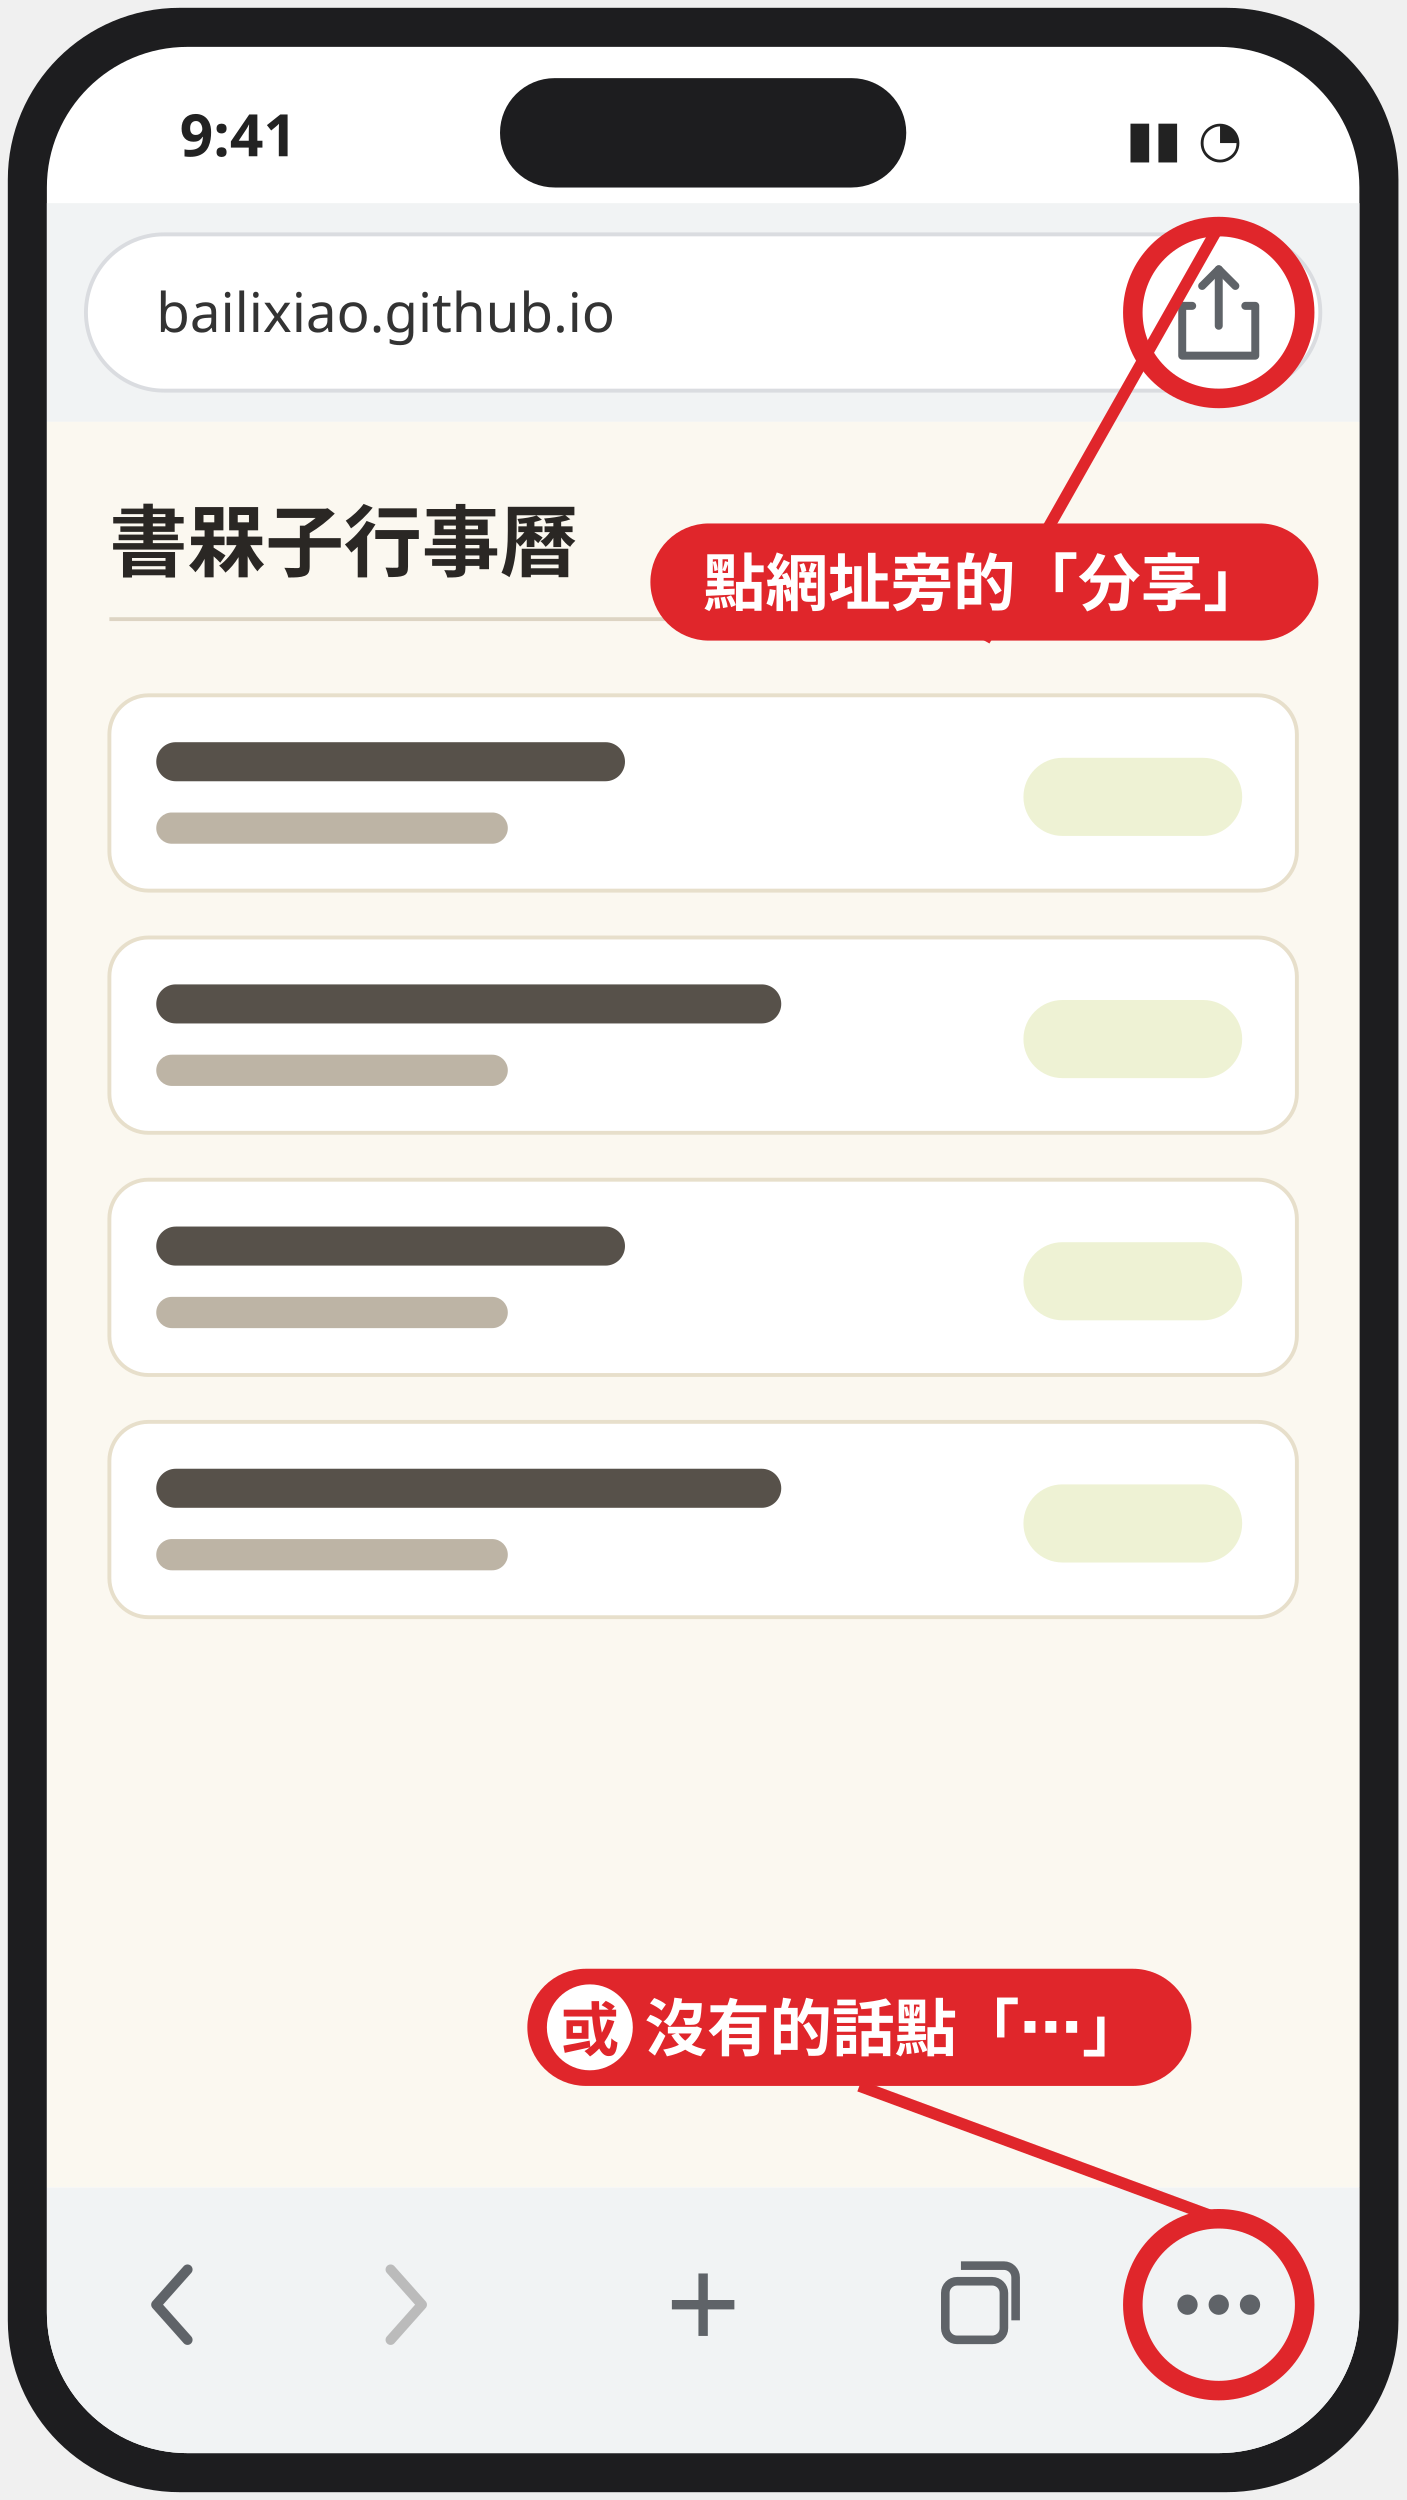
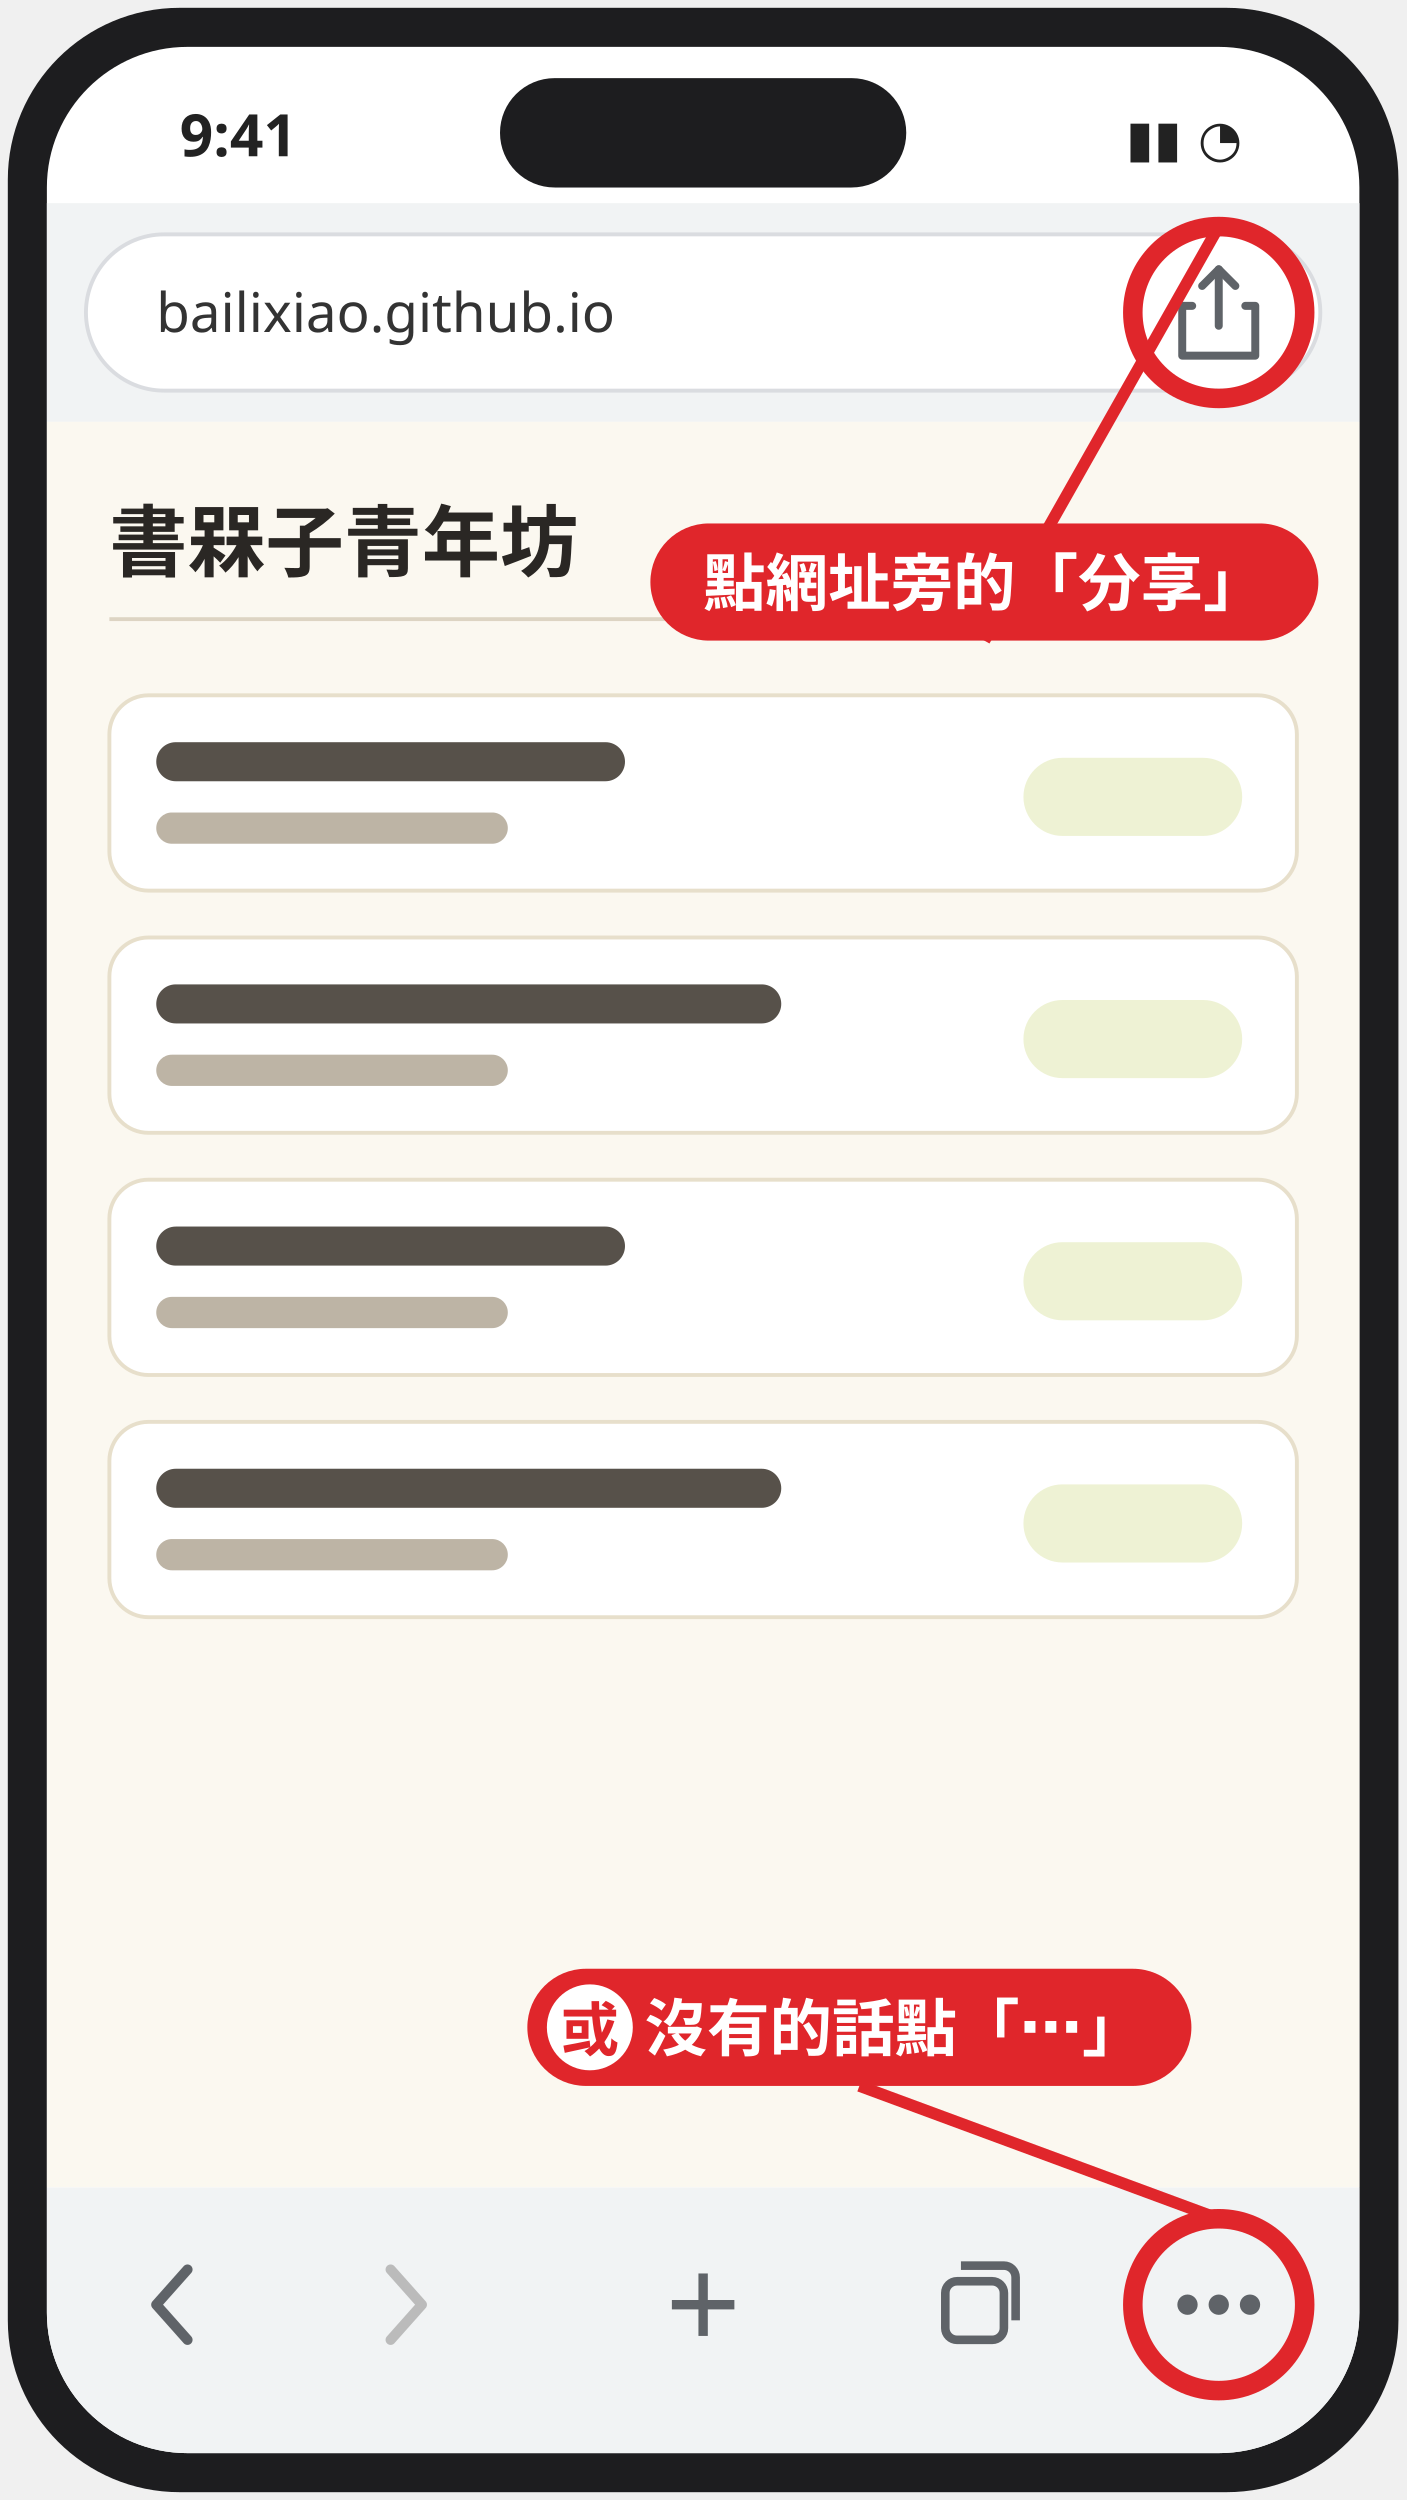
<svg xmlns="http://www.w3.org/2000/svg" viewBox="0 0 360 640" width="360" height="640" font-family="'PingFang TC','Noto Sans TC','Microsoft JhengHei',sans-serif">
  <rect x="2" y="2" width="356" height="636" rx="44" fill="#1d1d1f" />
  <rect x="12" y="12" width="336" height="616" rx="36" fill="#ffffff" />
  <clipPath id="scr">
    <rect x="12" y="12" width="336" height="616" rx="36" />
  </clipPath>
  <g clip-path="url(#scr)">
    <text x="46" y="40" font-size="15" fill="#222" font-weight="700" text-anchor="start">9:41</text>
    <rect x="128" y="20" width="104" height="28" rx="14" fill="#1d1d1f" />
    <text x="318" y="40" font-size="13" fill="#222" text-anchor="end">▮▮ ◔</text>
    <rect x="12" y="52" width="336" height="56" fill="#f1f3f4" />
    <rect x="22" y="60" width="316" height="40" rx="20" fill="#fff" stroke="#dadce0" />
    <text x="40" y="85" font-size="14" fill="#333" text-anchor="start">bailixiao.github.io</text>
    <g transform="translate(312,80) scale(0.85)" fill="none" stroke="#5f6368" stroke-width="2.4" stroke-linecap="round" stroke-linejoin="round">
      <path d="M-8 -2 h-3 v15 h22 v-15 h-3" />
      <path d="M0 -13 v17" />
      <path d="M-5 -8 l5 -5 l5 5" />
    </g>
    <rect x="12" y="108" width="336" height="452" fill="#fbf8f0" />
-     <text x="28" y="146" font-size="20" fill="#2a2724" font-weight="700" text-anchor="start">書槑子行事曆</text>
+     <text x="28" y="146" font-size="20" fill="#2a2724" font-weight="700" text-anchor="start">書槑子青年坊</text>
    <rect x="28" y="158" width="304" height="1" fill="#ddd4c3" />
    <rect x="28" y="178" width="304" height="50" rx="10" fill="#ffffff" stroke="#e7dfcb" />
    <rect x="40" y="190" width="120" height="10" rx="5" fill="#57514a" />
    <rect x="40" y="208" width="90" height="8" rx="4" fill="#bdb4a5" />
    <rect x="262" y="194" width="56" height="20" rx="10" fill="#eef2d4" />
    <rect x="28" y="240" width="304" height="50" rx="10" fill="#ffffff" stroke="#e7dfcb" />
    <rect x="40" y="252" width="160" height="10" rx="5" fill="#57514a" />
    <rect x="40" y="270" width="90" height="8" rx="4" fill="#bdb4a5" />
    <rect x="262" y="256" width="56" height="20" rx="10" fill="#eef2d4" />
    <rect x="28" y="302" width="304" height="50" rx="10" fill="#ffffff" stroke="#e7dfcb" />
    <rect x="40" y="314" width="120" height="10" rx="5" fill="#57514a" />
    <rect x="40" y="332" width="90" height="8" rx="4" fill="#bdb4a5" />
    <rect x="262" y="318" width="56" height="20" rx="10" fill="#eef2d4" />
    <rect x="28" y="364" width="304" height="50" rx="10" fill="#ffffff" stroke="#e7dfcb" />
    <rect x="40" y="376" width="160" height="10" rx="5" fill="#57514a" />
    <rect x="40" y="394" width="90" height="8" rx="4" fill="#bdb4a5" />
    <rect x="262" y="380" width="56" height="20" rx="10" fill="#eef2d4" />
    <rect x="12" y="560" width="336" height="68" fill="#f1f3f4" />
    <path d="M48 581 l-8 9 l8 9" fill="none" stroke="#5f6368" stroke-width="2.6" stroke-linecap="round" stroke-linejoin="round" />
    <path d="M100 581 l8 9 l-8 9" fill="none" stroke="#bbb" stroke-width="2.6" stroke-linecap="round" stroke-linejoin="round" />
    <path d="M172 590 h16 M180 582 v16" stroke="#5f6368" stroke-width="2.4" />
    <g transform="translate(250,590)" fill="none" stroke="#5f6368" stroke-width="2.2">
      <rect x="-8" y="-6" width="15" height="15" rx="3" />
      <path d="M-4 -10 h11 a3 3 0 0 1 3 3 v11" />
    </g>
    <circle cx="304" cy="590" r="2.6" fill="#5f6368" />
    <circle cx="312" cy="590" r="2.6" fill="#5f6368" />
    <circle cx="320" cy="590" r="2.6" fill="#5f6368" />
    <circle cx="312" cy="80" r="22" fill="none" stroke="#e0262b" stroke-width="5" />
    <line x1="252" y1="164" x2="312" y2="58" stroke="#e0262b" stroke-width="3" />
    <rect x="166.5" y="134" width="171" height="30" rx="15" fill="#e0262b" />
    <text x="252" y="155" font-size="16" fill="#fff" font-weight="700" text-anchor="middle">點網址旁的「分享」</text>
    <circle cx="312" cy="590" r="22" fill="none" stroke="#e0262b" stroke-width="5" />
    <line x1="220" y1="534" x2="312" y2="568" stroke="#e0262b" stroke-width="3" />
    <rect x="135" y="504" width="170" height="30" rx="15" fill="#e0262b" />
    <circle cx="151" cy="519" r="11" fill="#fff" />
    <text x="151" y="525" font-size="15" fill="#e0262b" font-weight="700" text-anchor="middle">或</text>
    <text x="229" y="525" font-size="16" fill="#fff" font-weight="700" text-anchor="middle">沒有的話點「⋯」</text>
  </g>
</svg>
